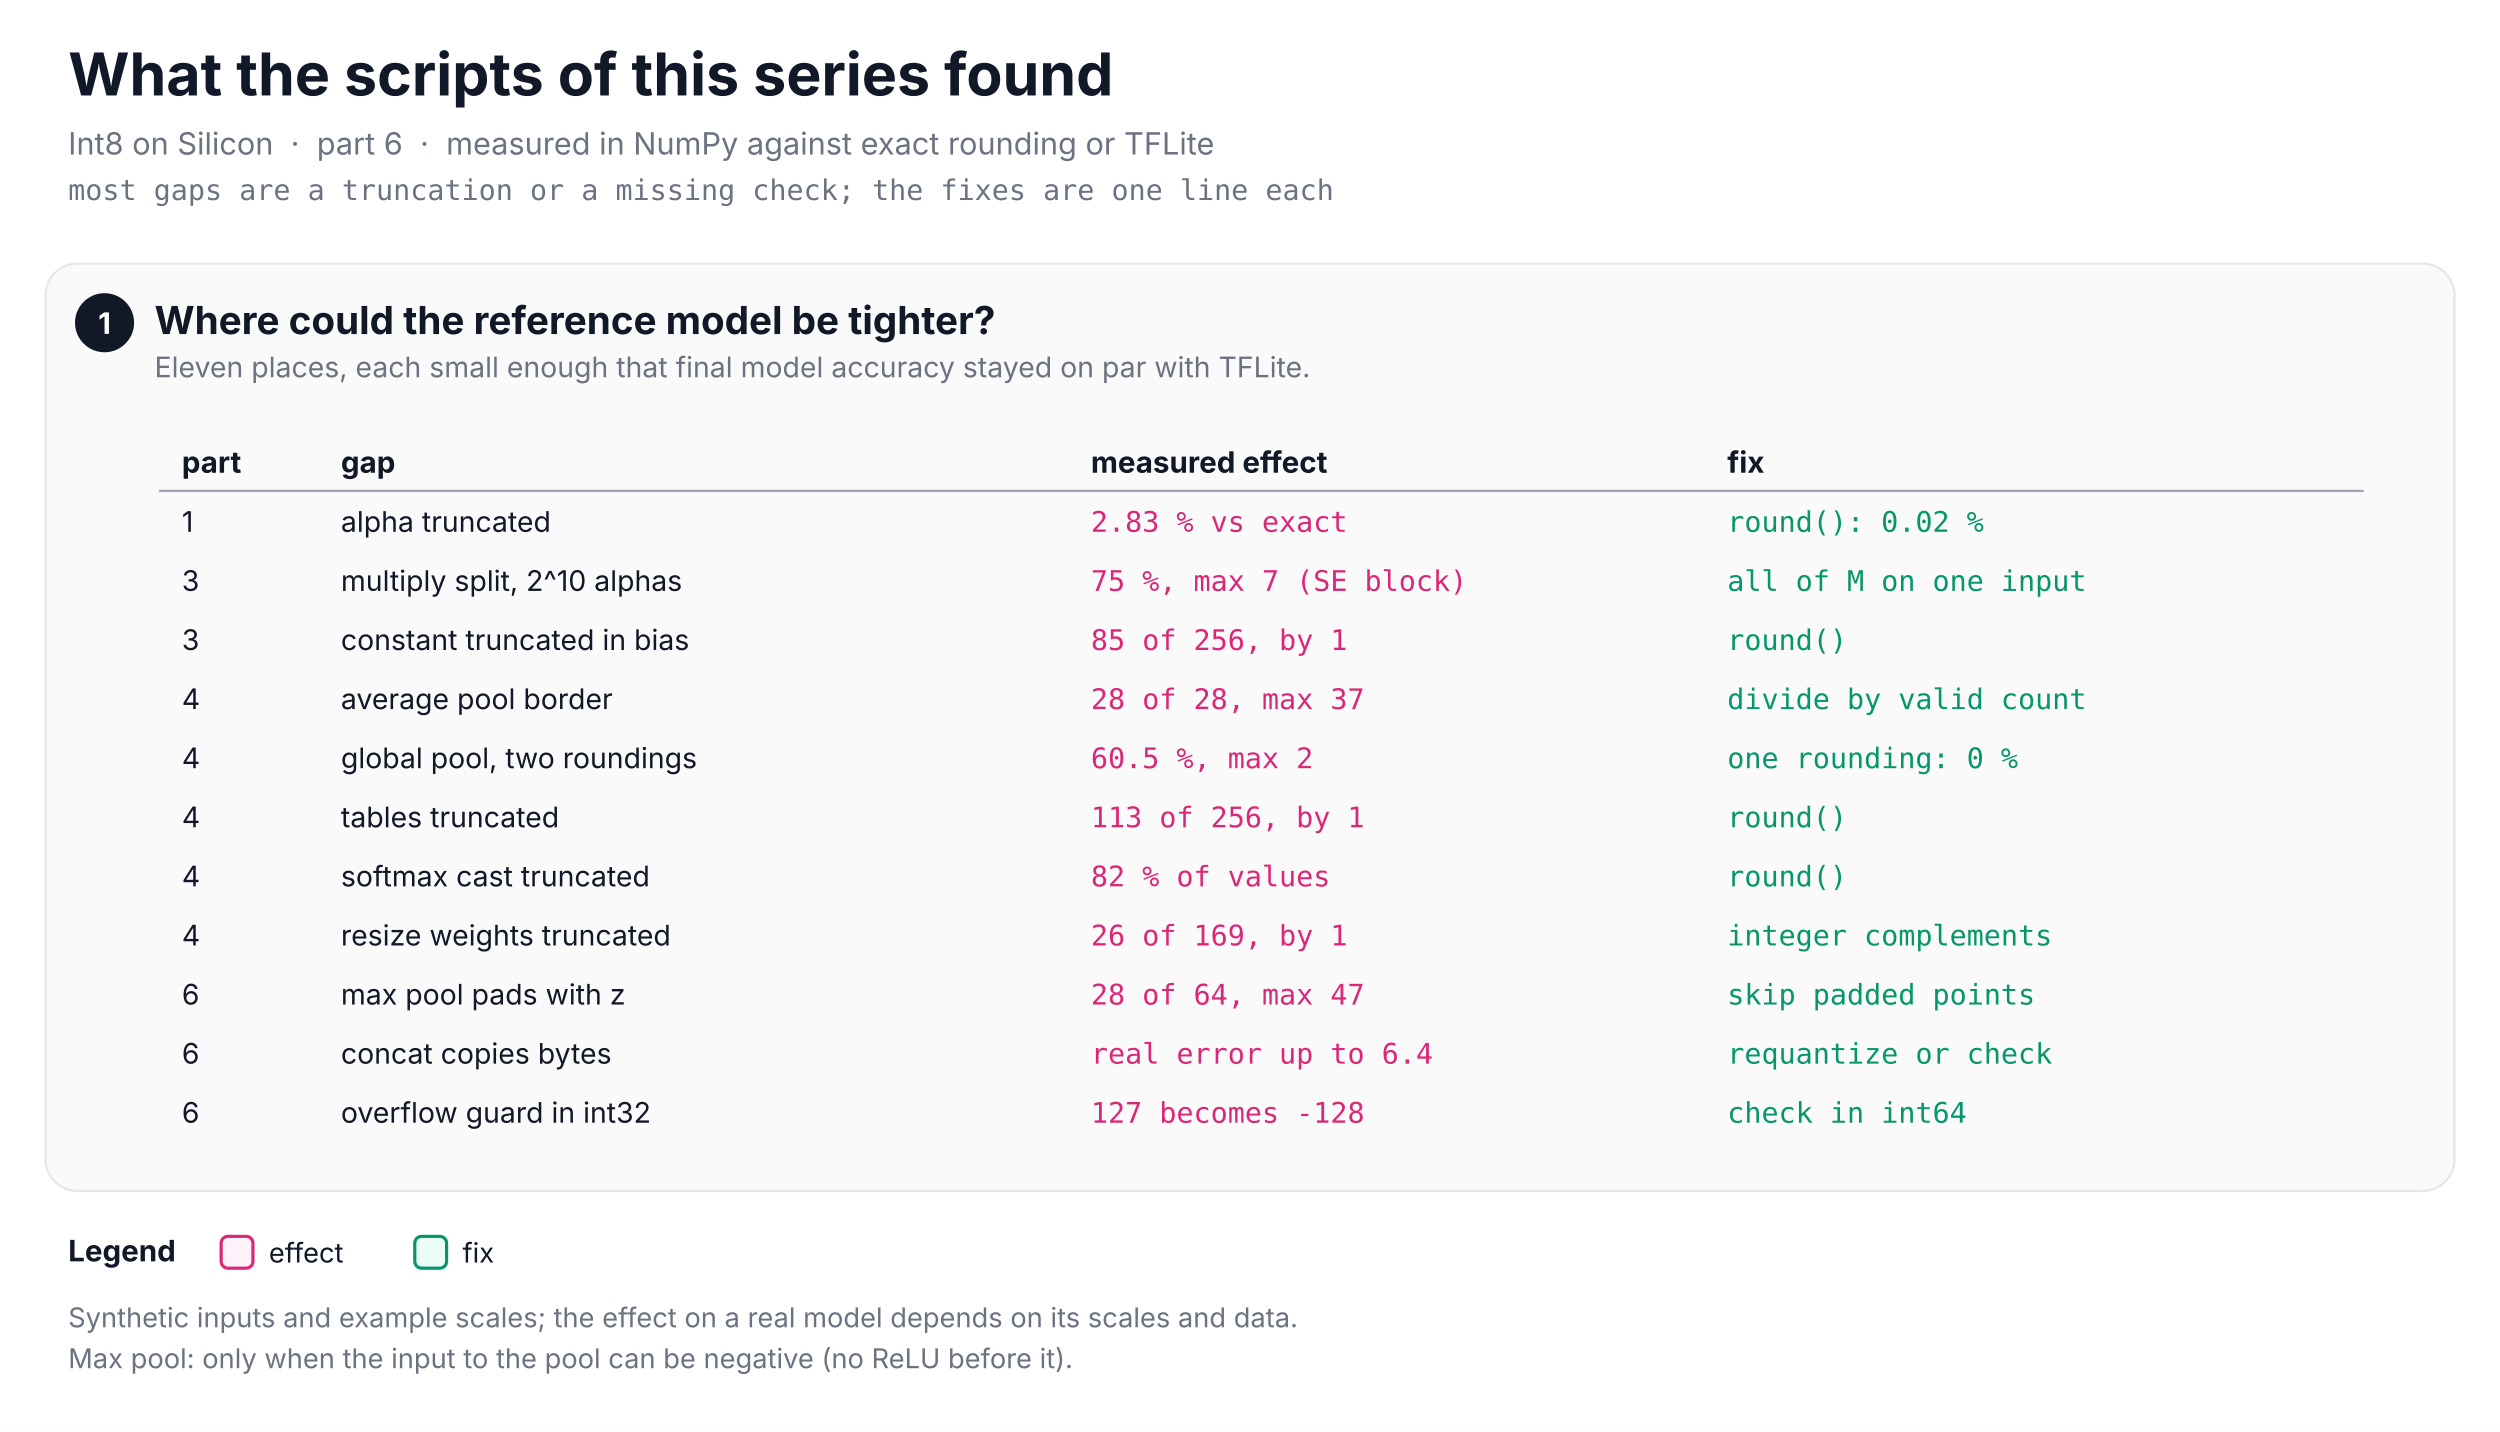
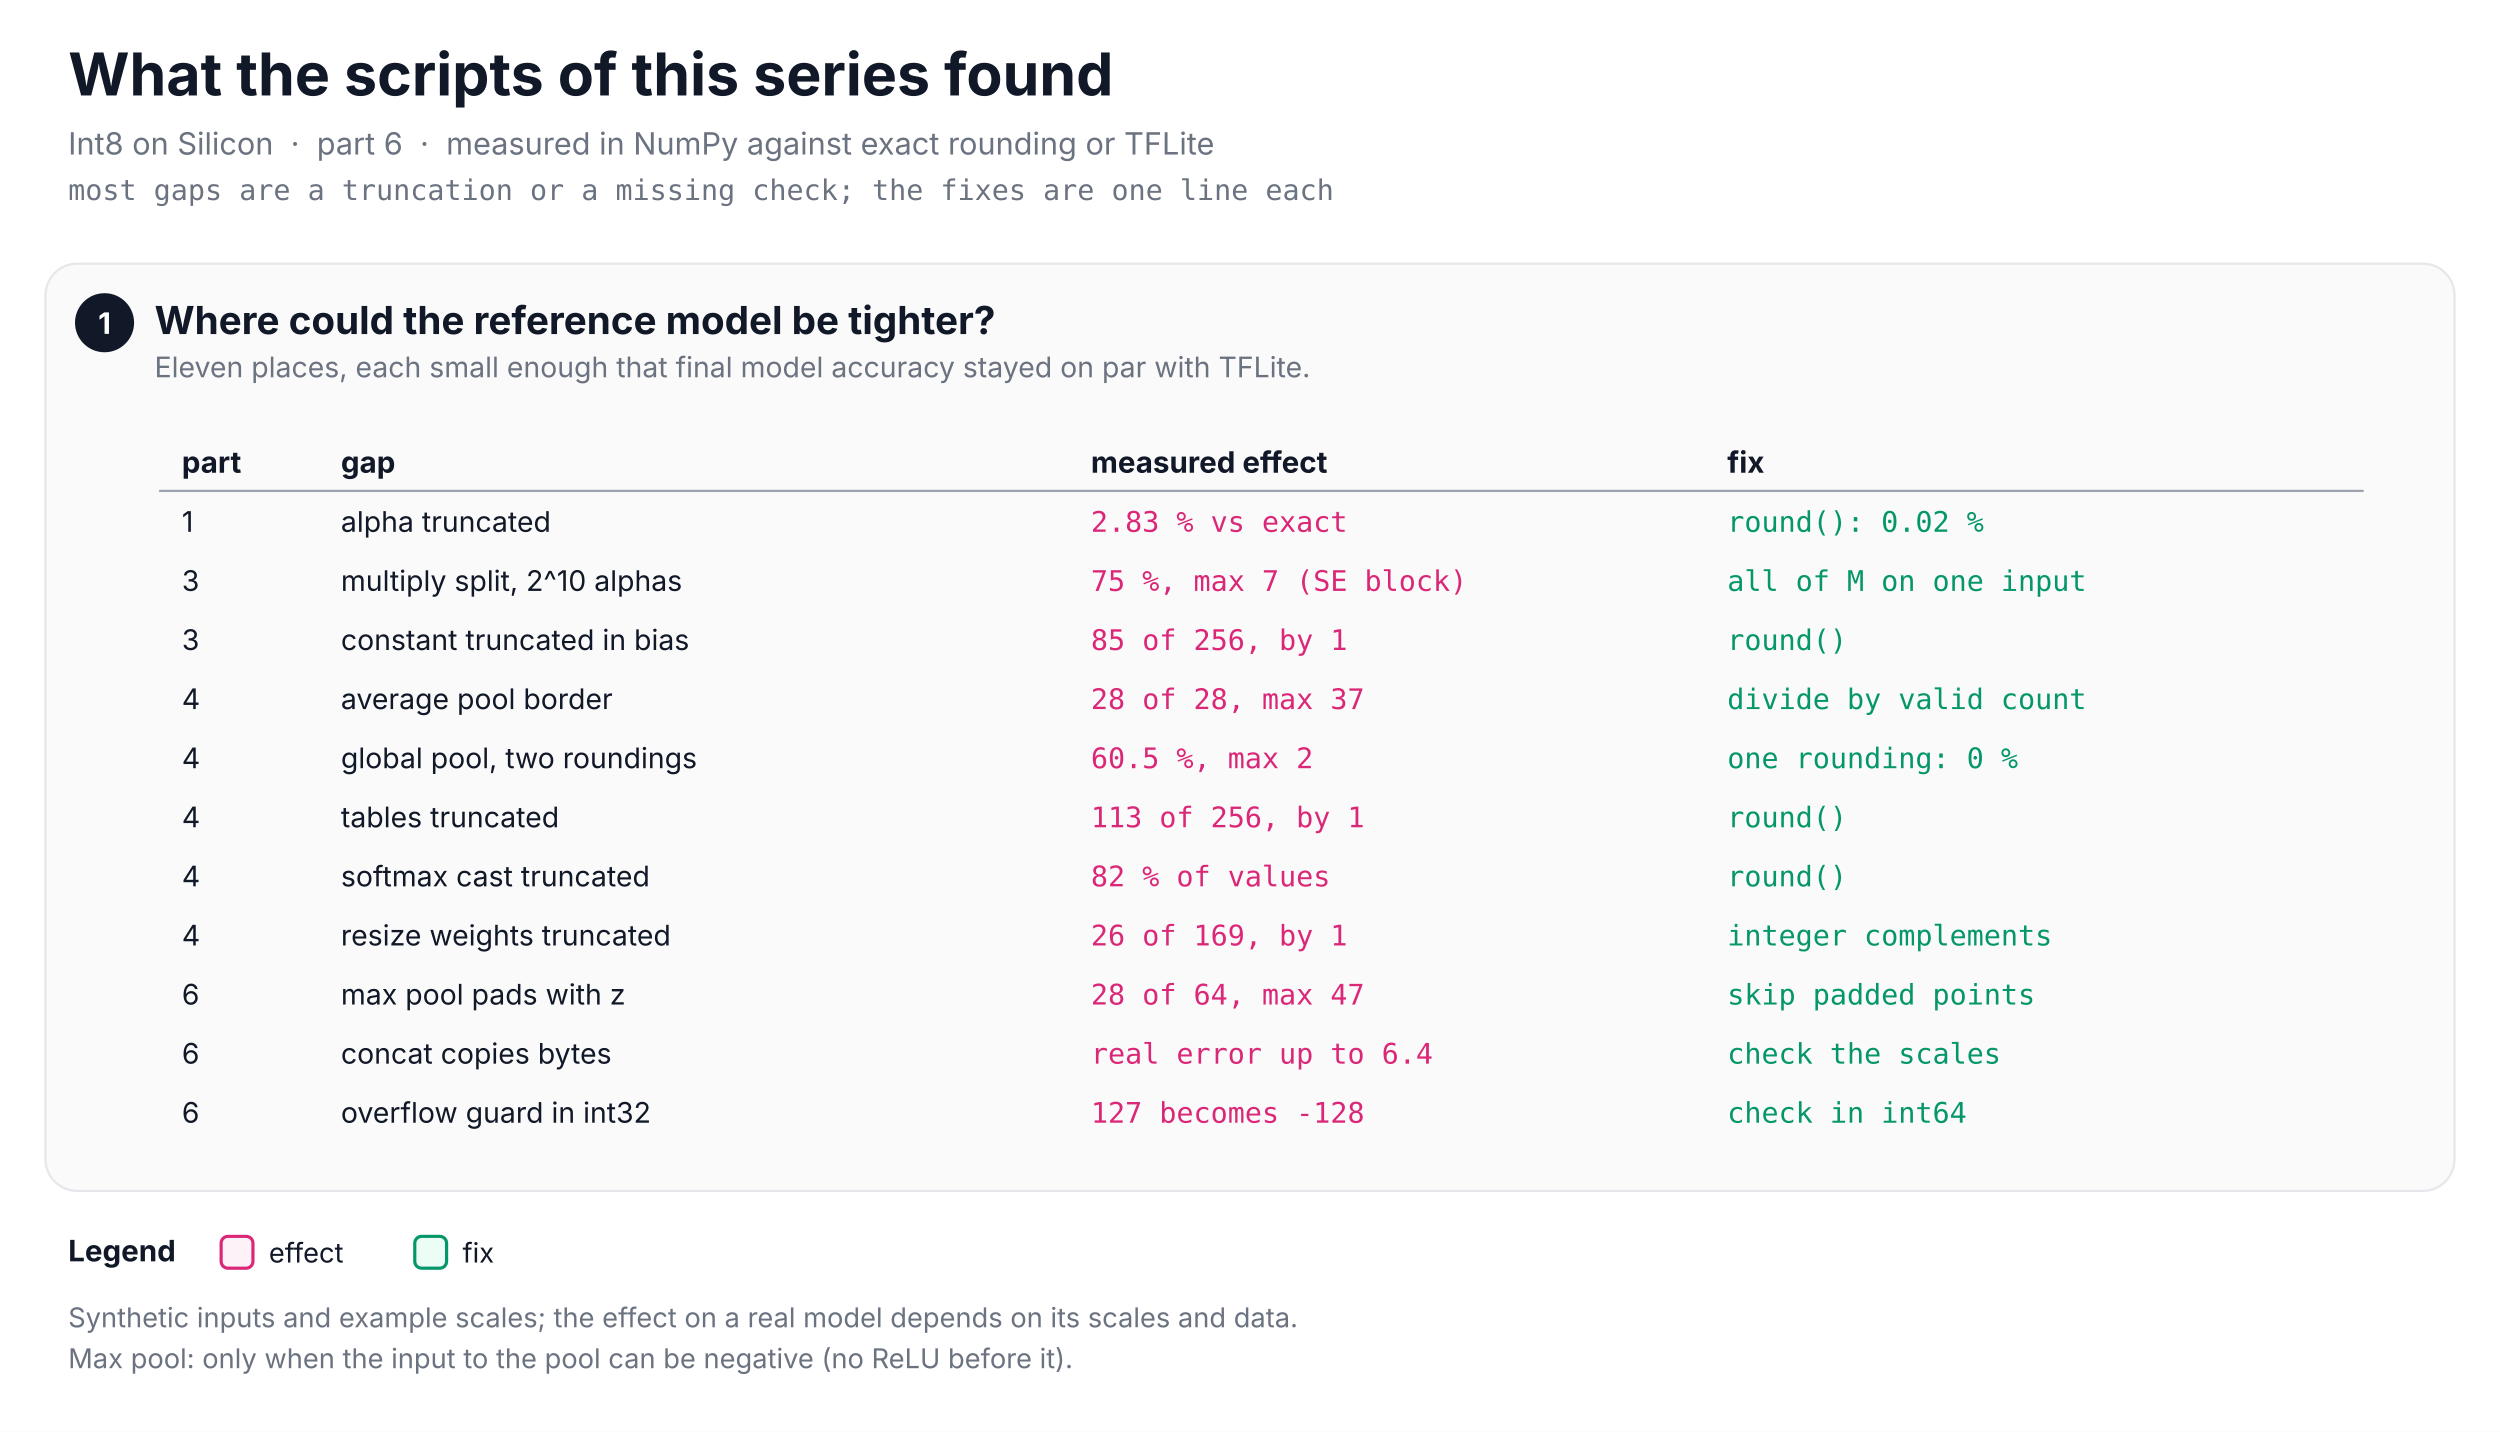
<svg xmlns="http://www.w3.org/2000/svg" width="1100" height="630" viewBox="0 0 1100 630">
  <defs />
  <rect width="1100" height="630" fill="#ffffff" />
  <text x="30.0" y="42.0" font-family="Inter,Segoe UI,Helvetica,Arial,sans-serif" font-size="26" fill="#111827" font-weight="bold" text-anchor="start" xml:space="preserve" style="white-space:pre">What the scripts of this series found</text>
  <text x="30.0" y="68.0" font-family="Inter,Segoe UI,Helvetica,Arial,sans-serif" font-size="13.5" fill="#6b7280" font-weight="normal" text-anchor="start" xml:space="preserve" style="white-space:pre">Int8 on Silicon  ·  part 6  ·  measured in NumPy against exact rounding or TFLite</text>
  <text x="30.0" y="88.0" font-family="ui-monospace,SFMono-Regular,Menlo,Consolas,monospace" font-size="12.5" fill="#6b7280" font-weight="normal" text-anchor="start" xml:space="preserve" style="white-space:pre">most gaps are a truncation or a missing check; the fixes are one line each</text>
  <rect x="20.0" y="116.0" width="1060.0" height="408.0" rx="14" fill="#fafafa" fill-opacity="1.0" stroke="#e5e7eb" stroke-width="1" />
  <circle cx="46.0" cy="142.0" r="13" fill="#111827" />
  <text x="46.0" y="146.9" font-family="Inter,Segoe UI,Helvetica,Arial,sans-serif" font-size="13" fill="#fff" font-weight="bold" text-anchor="middle" xml:space="preserve" style="white-space:pre">1</text>
  <text x="68.0" y="147.0" font-family="Inter,Segoe UI,Helvetica,Arial,sans-serif" font-size="17" fill="#111827" font-weight="bold" text-anchor="start" xml:space="preserve" style="white-space:pre">Where could the reference model be tighter?</text>
  <text x="68.0" y="166.0" font-family="Inter,Segoe UI,Helvetica,Arial,sans-serif" font-size="12.5" fill="#6b7280" font-weight="normal" text-anchor="start" xml:space="preserve" style="white-space:pre">Eleven places, each small enough that final model accuracy stayed on par with TFLite.</text>
  <text x="80.0" y="208.0" font-family="Inter,Segoe UI,Helvetica,Arial,sans-serif" font-size="13" fill="#111827" font-weight="bold" text-anchor="start" xml:space="preserve" style="white-space:pre">part</text>
  <text x="150.0" y="208.0" font-family="Inter,Segoe UI,Helvetica,Arial,sans-serif" font-size="13" fill="#111827" font-weight="bold" text-anchor="start" xml:space="preserve" style="white-space:pre">gap</text>
  <text x="480.0" y="208.0" font-family="Inter,Segoe UI,Helvetica,Arial,sans-serif" font-size="13" fill="#111827" font-weight="bold" text-anchor="start" xml:space="preserve" style="white-space:pre">measured effect</text>
  <text x="760.0" y="208.0" font-family="Inter,Segoe UI,Helvetica,Arial,sans-serif" font-size="13" fill="#111827" font-weight="bold" text-anchor="start" xml:space="preserve" style="white-space:pre">fix</text>
  <line x1="70.0" y1="216.0" x2="1040.0" y2="216.0" stroke="#9ca3af" stroke-width="1" />
  <text x="80.0" y="234.0" font-family="Inter,Segoe UI,Helvetica,Arial,sans-serif" font-size="12.5" fill="#111827" font-weight="normal" text-anchor="start" xml:space="preserve" style="white-space:pre">1</text>
  <text x="150.0" y="234.0" font-family="Inter,Segoe UI,Helvetica,Arial,sans-serif" font-size="12.5" fill="#111827" font-weight="normal" text-anchor="start" xml:space="preserve" style="white-space:pre">alpha truncated</text>
  <text x="480.0" y="234.0" font-family="ui-monospace,SFMono-Regular,Menlo,Consolas,monospace" font-size="12.5" fill="#db2777" font-weight="normal" text-anchor="start" xml:space="preserve" style="white-space:pre">2.83 % vs exact</text>
  <text x="760.0" y="234.0" font-family="ui-monospace,SFMono-Regular,Menlo,Consolas,monospace" font-size="12.5" fill="#059669" font-weight="normal" text-anchor="start" xml:space="preserve" style="white-space:pre">round(): 0.02 %</text>
  <text x="80.0" y="260.0" font-family="Inter,Segoe UI,Helvetica,Arial,sans-serif" font-size="12.5" fill="#111827" font-weight="normal" text-anchor="start" xml:space="preserve" style="white-space:pre">3</text>
  <text x="150.0" y="260.0" font-family="Inter,Segoe UI,Helvetica,Arial,sans-serif" font-size="12.5" fill="#111827" font-weight="normal" text-anchor="start" xml:space="preserve" style="white-space:pre">multiply split, 2^10 alphas</text>
  <text x="480.0" y="260.0" font-family="ui-monospace,SFMono-Regular,Menlo,Consolas,monospace" font-size="12.5" fill="#db2777" font-weight="normal" text-anchor="start" xml:space="preserve" style="white-space:pre">75 %, max 7 (SE block)</text>
  <text x="760.0" y="260.0" font-family="ui-monospace,SFMono-Regular,Menlo,Consolas,monospace" font-size="12.5" fill="#059669" font-weight="normal" text-anchor="start" xml:space="preserve" style="white-space:pre">all of M on one input</text>
  <text x="80.0" y="286.0" font-family="Inter,Segoe UI,Helvetica,Arial,sans-serif" font-size="12.5" fill="#111827" font-weight="normal" text-anchor="start" xml:space="preserve" style="white-space:pre">3</text>
  <text x="150.0" y="286.0" font-family="Inter,Segoe UI,Helvetica,Arial,sans-serif" font-size="12.5" fill="#111827" font-weight="normal" text-anchor="start" xml:space="preserve" style="white-space:pre">constant truncated in bias</text>
  <text x="480.0" y="286.0" font-family="ui-monospace,SFMono-Regular,Menlo,Consolas,monospace" font-size="12.5" fill="#db2777" font-weight="normal" text-anchor="start" xml:space="preserve" style="white-space:pre">85 of 256, by 1</text>
  <text x="760.0" y="286.0" font-family="ui-monospace,SFMono-Regular,Menlo,Consolas,monospace" font-size="12.5" fill="#059669" font-weight="normal" text-anchor="start" xml:space="preserve" style="white-space:pre">round()</text>
  <text x="80.0" y="312.0" font-family="Inter,Segoe UI,Helvetica,Arial,sans-serif" font-size="12.5" fill="#111827" font-weight="normal" text-anchor="start" xml:space="preserve" style="white-space:pre">4</text>
  <text x="150.0" y="312.0" font-family="Inter,Segoe UI,Helvetica,Arial,sans-serif" font-size="12.5" fill="#111827" font-weight="normal" text-anchor="start" xml:space="preserve" style="white-space:pre">average pool border</text>
  <text x="480.0" y="312.0" font-family="ui-monospace,SFMono-Regular,Menlo,Consolas,monospace" font-size="12.5" fill="#db2777" font-weight="normal" text-anchor="start" xml:space="preserve" style="white-space:pre">28 of 28, max 37</text>
  <text x="760.0" y="312.0" font-family="ui-monospace,SFMono-Regular,Menlo,Consolas,monospace" font-size="12.5" fill="#059669" font-weight="normal" text-anchor="start" xml:space="preserve" style="white-space:pre">divide by valid count</text>
  <text x="80.0" y="338.0" font-family="Inter,Segoe UI,Helvetica,Arial,sans-serif" font-size="12.5" fill="#111827" font-weight="normal" text-anchor="start" xml:space="preserve" style="white-space:pre">4</text>
  <text x="150.0" y="338.0" font-family="Inter,Segoe UI,Helvetica,Arial,sans-serif" font-size="12.5" fill="#111827" font-weight="normal" text-anchor="start" xml:space="preserve" style="white-space:pre">global pool, two roundings</text>
  <text x="480.0" y="338.0" font-family="ui-monospace,SFMono-Regular,Menlo,Consolas,monospace" font-size="12.5" fill="#db2777" font-weight="normal" text-anchor="start" xml:space="preserve" style="white-space:pre">60.5 %, max 2</text>
  <text x="760.0" y="338.0" font-family="ui-monospace,SFMono-Regular,Menlo,Consolas,monospace" font-size="12.5" fill="#059669" font-weight="normal" text-anchor="start" xml:space="preserve" style="white-space:pre">one rounding: 0 %</text>
  <text x="80.0" y="364.0" font-family="Inter,Segoe UI,Helvetica,Arial,sans-serif" font-size="12.5" fill="#111827" font-weight="normal" text-anchor="start" xml:space="preserve" style="white-space:pre">4</text>
  <text x="150.0" y="364.0" font-family="Inter,Segoe UI,Helvetica,Arial,sans-serif" font-size="12.5" fill="#111827" font-weight="normal" text-anchor="start" xml:space="preserve" style="white-space:pre">tables truncated</text>
  <text x="480.0" y="364.0" font-family="ui-monospace,SFMono-Regular,Menlo,Consolas,monospace" font-size="12.5" fill="#db2777" font-weight="normal" text-anchor="start" xml:space="preserve" style="white-space:pre">113 of 256, by 1</text>
  <text x="760.0" y="364.0" font-family="ui-monospace,SFMono-Regular,Menlo,Consolas,monospace" font-size="12.5" fill="#059669" font-weight="normal" text-anchor="start" xml:space="preserve" style="white-space:pre">round()</text>
  <text x="80.0" y="390.0" font-family="Inter,Segoe UI,Helvetica,Arial,sans-serif" font-size="12.5" fill="#111827" font-weight="normal" text-anchor="start" xml:space="preserve" style="white-space:pre">4</text>
  <text x="150.0" y="390.0" font-family="Inter,Segoe UI,Helvetica,Arial,sans-serif" font-size="12.5" fill="#111827" font-weight="normal" text-anchor="start" xml:space="preserve" style="white-space:pre">softmax cast truncated</text>
  <text x="480.0" y="390.0" font-family="ui-monospace,SFMono-Regular,Menlo,Consolas,monospace" font-size="12.5" fill="#db2777" font-weight="normal" text-anchor="start" xml:space="preserve" style="white-space:pre">82 % of values</text>
  <text x="760.0" y="390.0" font-family="ui-monospace,SFMono-Regular,Menlo,Consolas,monospace" font-size="12.5" fill="#059669" font-weight="normal" text-anchor="start" xml:space="preserve" style="white-space:pre">round()</text>
  <text x="80.0" y="416.0" font-family="Inter,Segoe UI,Helvetica,Arial,sans-serif" font-size="12.5" fill="#111827" font-weight="normal" text-anchor="start" xml:space="preserve" style="white-space:pre">4</text>
  <text x="150.0" y="416.0" font-family="Inter,Segoe UI,Helvetica,Arial,sans-serif" font-size="12.5" fill="#111827" font-weight="normal" text-anchor="start" xml:space="preserve" style="white-space:pre">resize weights truncated</text>
  <text x="480.0" y="416.0" font-family="ui-monospace,SFMono-Regular,Menlo,Consolas,monospace" font-size="12.5" fill="#db2777" font-weight="normal" text-anchor="start" xml:space="preserve" style="white-space:pre">26 of 169, by 1</text>
  <text x="760.0" y="416.0" font-family="ui-monospace,SFMono-Regular,Menlo,Consolas,monospace" font-size="12.5" fill="#059669" font-weight="normal" text-anchor="start" xml:space="preserve" style="white-space:pre">integer complements</text>
  <text x="80.0" y="442.0" font-family="Inter,Segoe UI,Helvetica,Arial,sans-serif" font-size="12.5" fill="#111827" font-weight="normal" text-anchor="start" xml:space="preserve" style="white-space:pre">6</text>
  <text x="150.0" y="442.0" font-family="Inter,Segoe UI,Helvetica,Arial,sans-serif" font-size="12.5" fill="#111827" font-weight="normal" text-anchor="start" xml:space="preserve" style="white-space:pre">max pool pads with z</text>
  <text x="480.0" y="442.0" font-family="ui-monospace,SFMono-Regular,Menlo,Consolas,monospace" font-size="12.5" fill="#db2777" font-weight="normal" text-anchor="start" xml:space="preserve" style="white-space:pre">28 of 64, max 47</text>
  <text x="760.0" y="442.0" font-family="ui-monospace,SFMono-Regular,Menlo,Consolas,monospace" font-size="12.5" fill="#059669" font-weight="normal" text-anchor="start" xml:space="preserve" style="white-space:pre">skip padded points</text>
  <text x="80.0" y="468.0" font-family="Inter,Segoe UI,Helvetica,Arial,sans-serif" font-size="12.5" fill="#111827" font-weight="normal" text-anchor="start" xml:space="preserve" style="white-space:pre">6</text>
  <text x="150.0" y="468.0" font-family="Inter,Segoe UI,Helvetica,Arial,sans-serif" font-size="12.5" fill="#111827" font-weight="normal" text-anchor="start" xml:space="preserve" style="white-space:pre">concat copies bytes</text>
  <text x="480.0" y="468.0" font-family="ui-monospace,SFMono-Regular,Menlo,Consolas,monospace" font-size="12.5" fill="#db2777" font-weight="normal" text-anchor="start" xml:space="preserve" style="white-space:pre">real error up to 6.4</text>
-   <text x="760.0" y="468.0" font-family="ui-monospace,SFMono-Regular,Menlo,Consolas,monospace" font-size="12.5" fill="#059669" font-weight="normal" text-anchor="start" xml:space="preserve" style="white-space:pre">requantize or check</text>
+   <text x="760.0" y="468.0" font-family="ui-monospace,SFMono-Regular,Menlo,Consolas,monospace" font-size="12.5" fill="#059669" font-weight="normal" text-anchor="start" xml:space="preserve" style="white-space:pre">check the scales</text>
  <text x="80.0" y="494.0" font-family="Inter,Segoe UI,Helvetica,Arial,sans-serif" font-size="12.5" fill="#111827" font-weight="normal" text-anchor="start" xml:space="preserve" style="white-space:pre">6</text>
  <text x="150.0" y="494.0" font-family="Inter,Segoe UI,Helvetica,Arial,sans-serif" font-size="12.5" fill="#111827" font-weight="normal" text-anchor="start" xml:space="preserve" style="white-space:pre">overflow guard in int32</text>
  <text x="480.0" y="494.0" font-family="ui-monospace,SFMono-Regular,Menlo,Consolas,monospace" font-size="12.5" fill="#db2777" font-weight="normal" text-anchor="start" xml:space="preserve" style="white-space:pre">127 becomes -128</text>
  <text x="760.0" y="494.0" font-family="ui-monospace,SFMono-Regular,Menlo,Consolas,monospace" font-size="12.5" fill="#059669" font-weight="normal" text-anchor="start" xml:space="preserve" style="white-space:pre">check in int64</text>
  <text x="30.0" y="555.0" font-family="Inter,Segoe UI,Helvetica,Arial,sans-serif" font-size="13" fill="#111827" font-weight="bold" text-anchor="start" xml:space="preserve" style="white-space:pre">Legend</text>
  <rect x="97.3" y="544.0" width="14.0" height="14.0" rx="3" fill="#fdf2f8" fill-opacity="1.0" stroke="#db2777" stroke-width="1.4" />
  <text x="118.3" y="555.5" font-family="Inter,Segoe UI,Helvetica,Arial,sans-serif" font-size="12" fill="#111827" font-weight="normal" text-anchor="start" xml:space="preserve" style="white-space:pre">effect</text>
  <rect x="182.5" y="544.0" width="14.0" height="14.0" rx="3" fill="#ecfdf5" fill-opacity="1.0" stroke="#059669" stroke-width="1.4" />
  <text x="203.5" y="555.5" font-family="Inter,Segoe UI,Helvetica,Arial,sans-serif" font-size="12" fill="#111827" font-weight="normal" text-anchor="start" xml:space="preserve" style="white-space:pre">fix</text>
  <text x="30.0" y="584.0" font-family="Inter,Segoe UI,Helvetica,Arial,sans-serif" font-size="12" fill="#6b7280" font-weight="normal" text-anchor="start" xml:space="preserve" style="white-space:pre">Synthetic inputs and example scales; the effect on a real model depends on its scales and data.</text>
  <text x="30.0" y="602.0" font-family="Inter,Segoe UI,Helvetica,Arial,sans-serif" font-size="12" fill="#6b7280" font-weight="normal" text-anchor="start" xml:space="preserve" style="white-space:pre">Max pool: only when the input to the pool can be negative (no ReLU before it).</text>
</svg>
